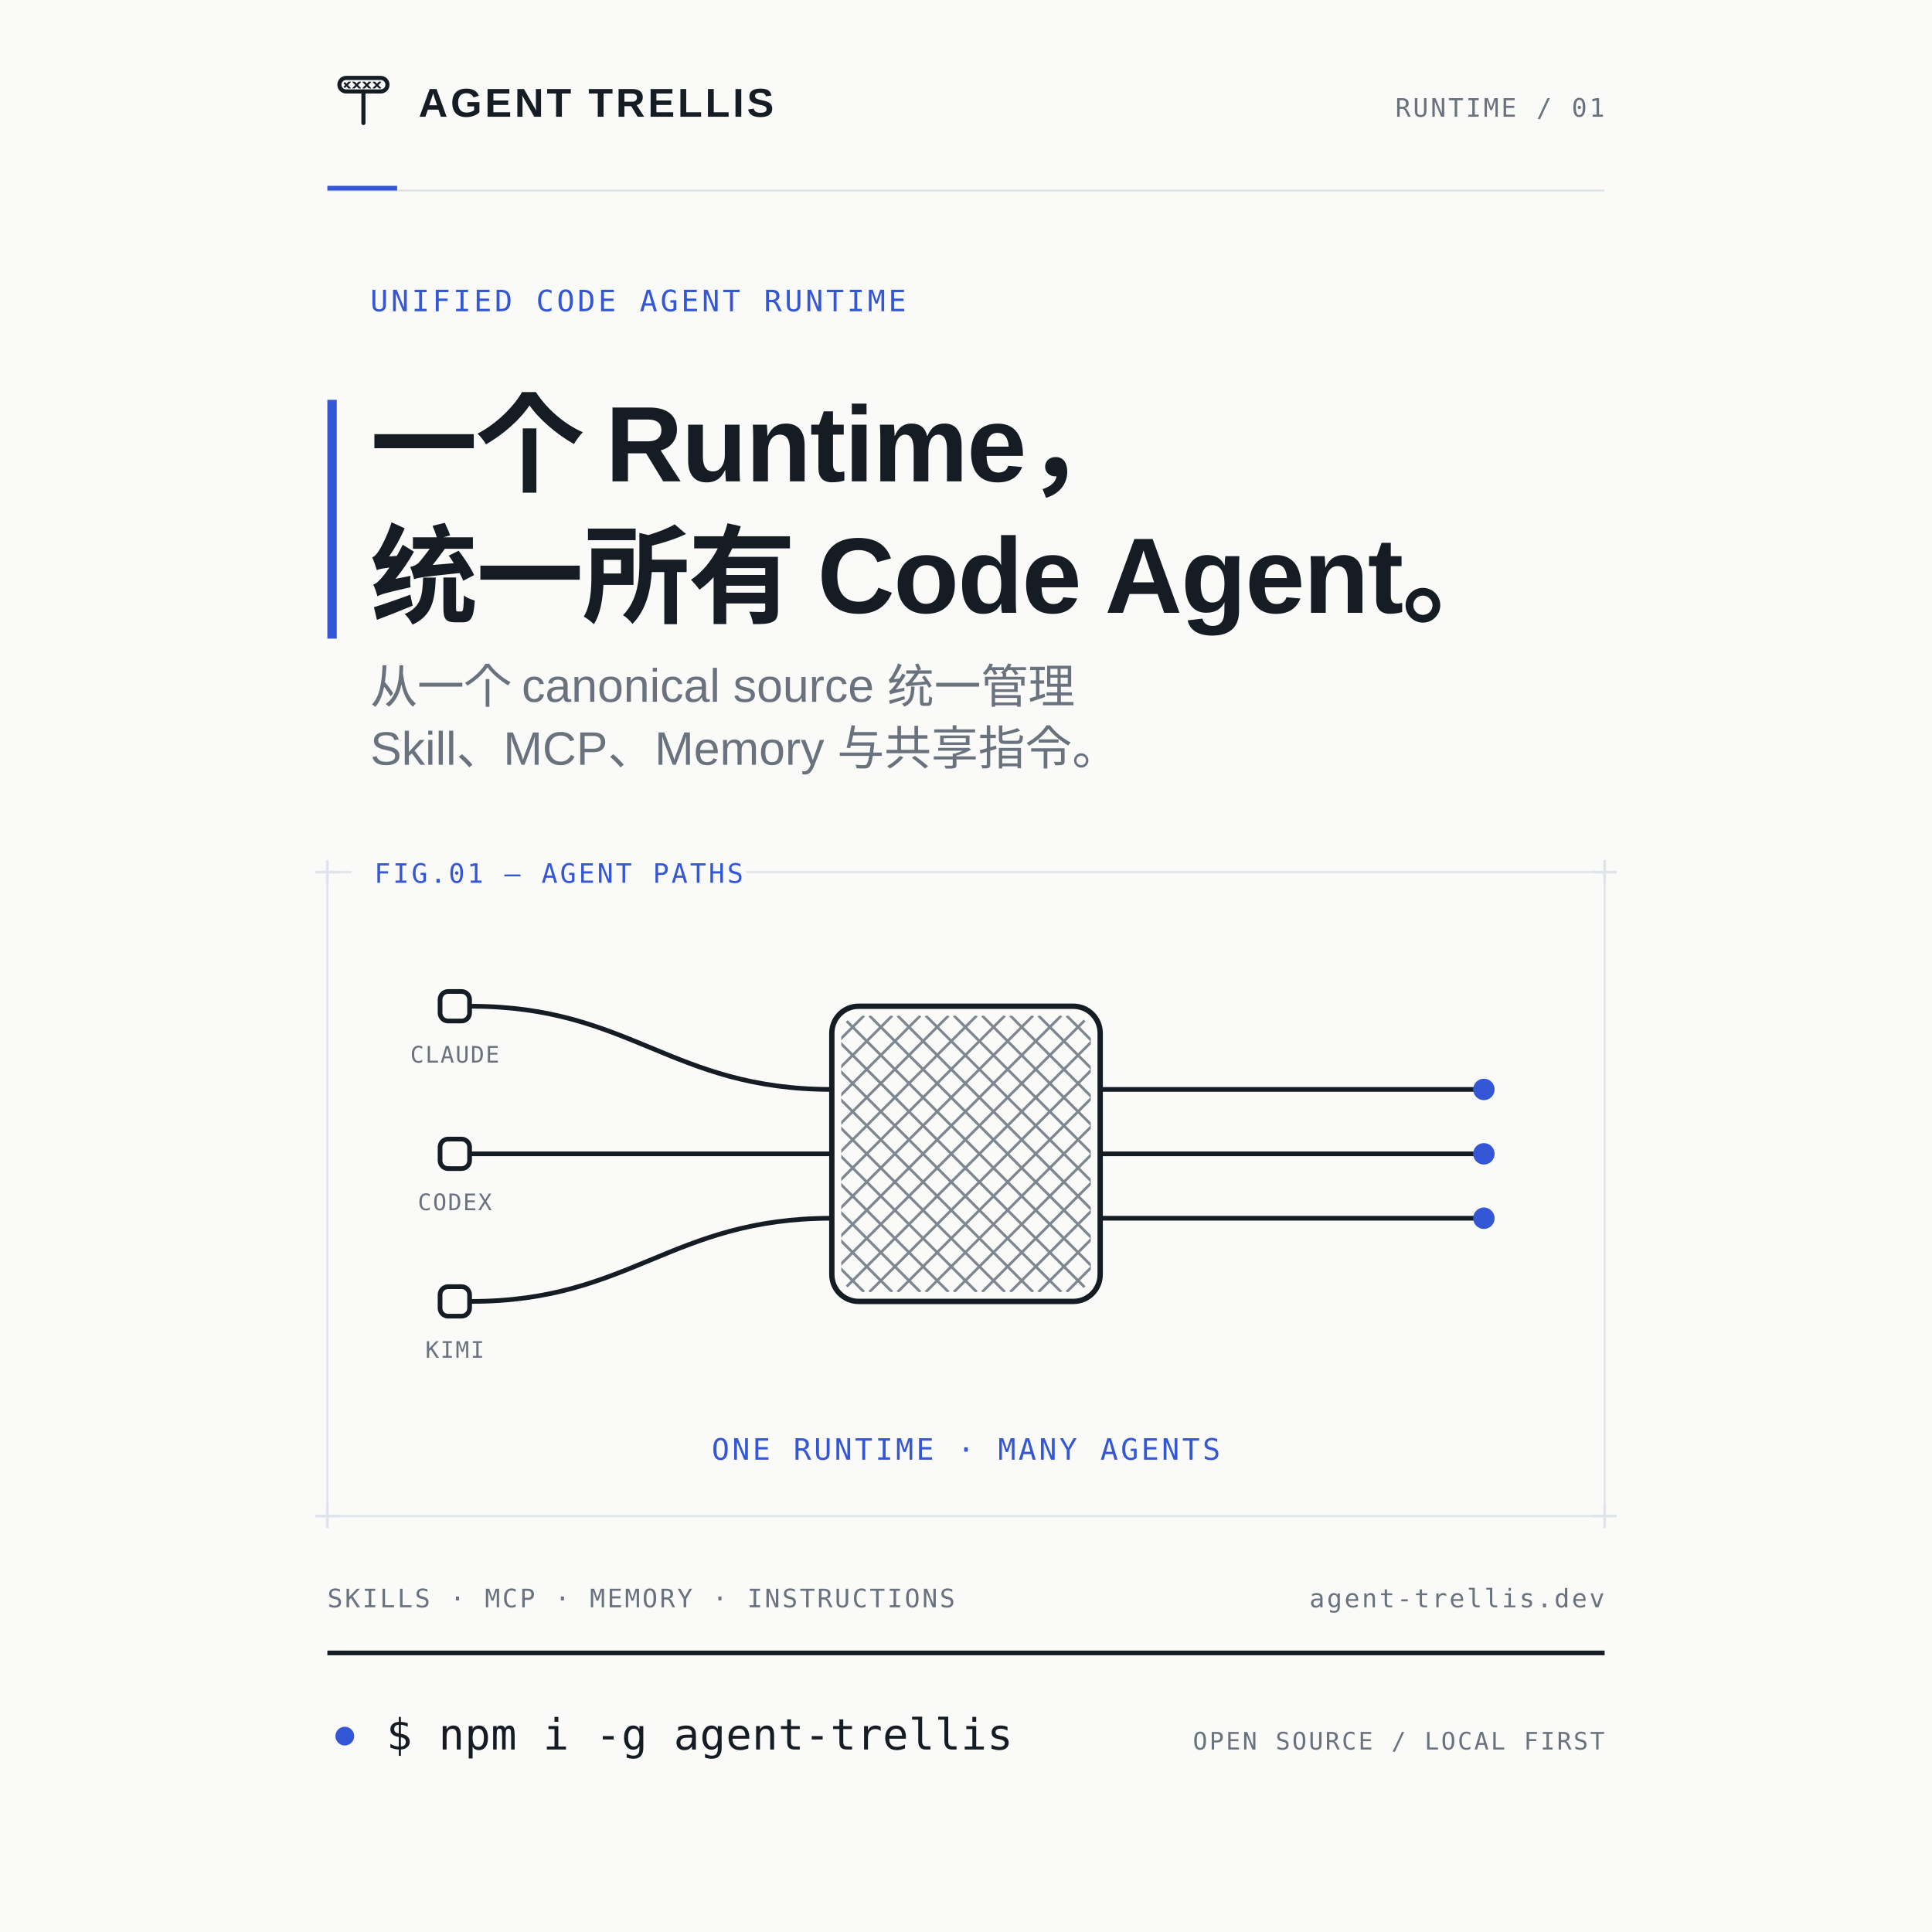
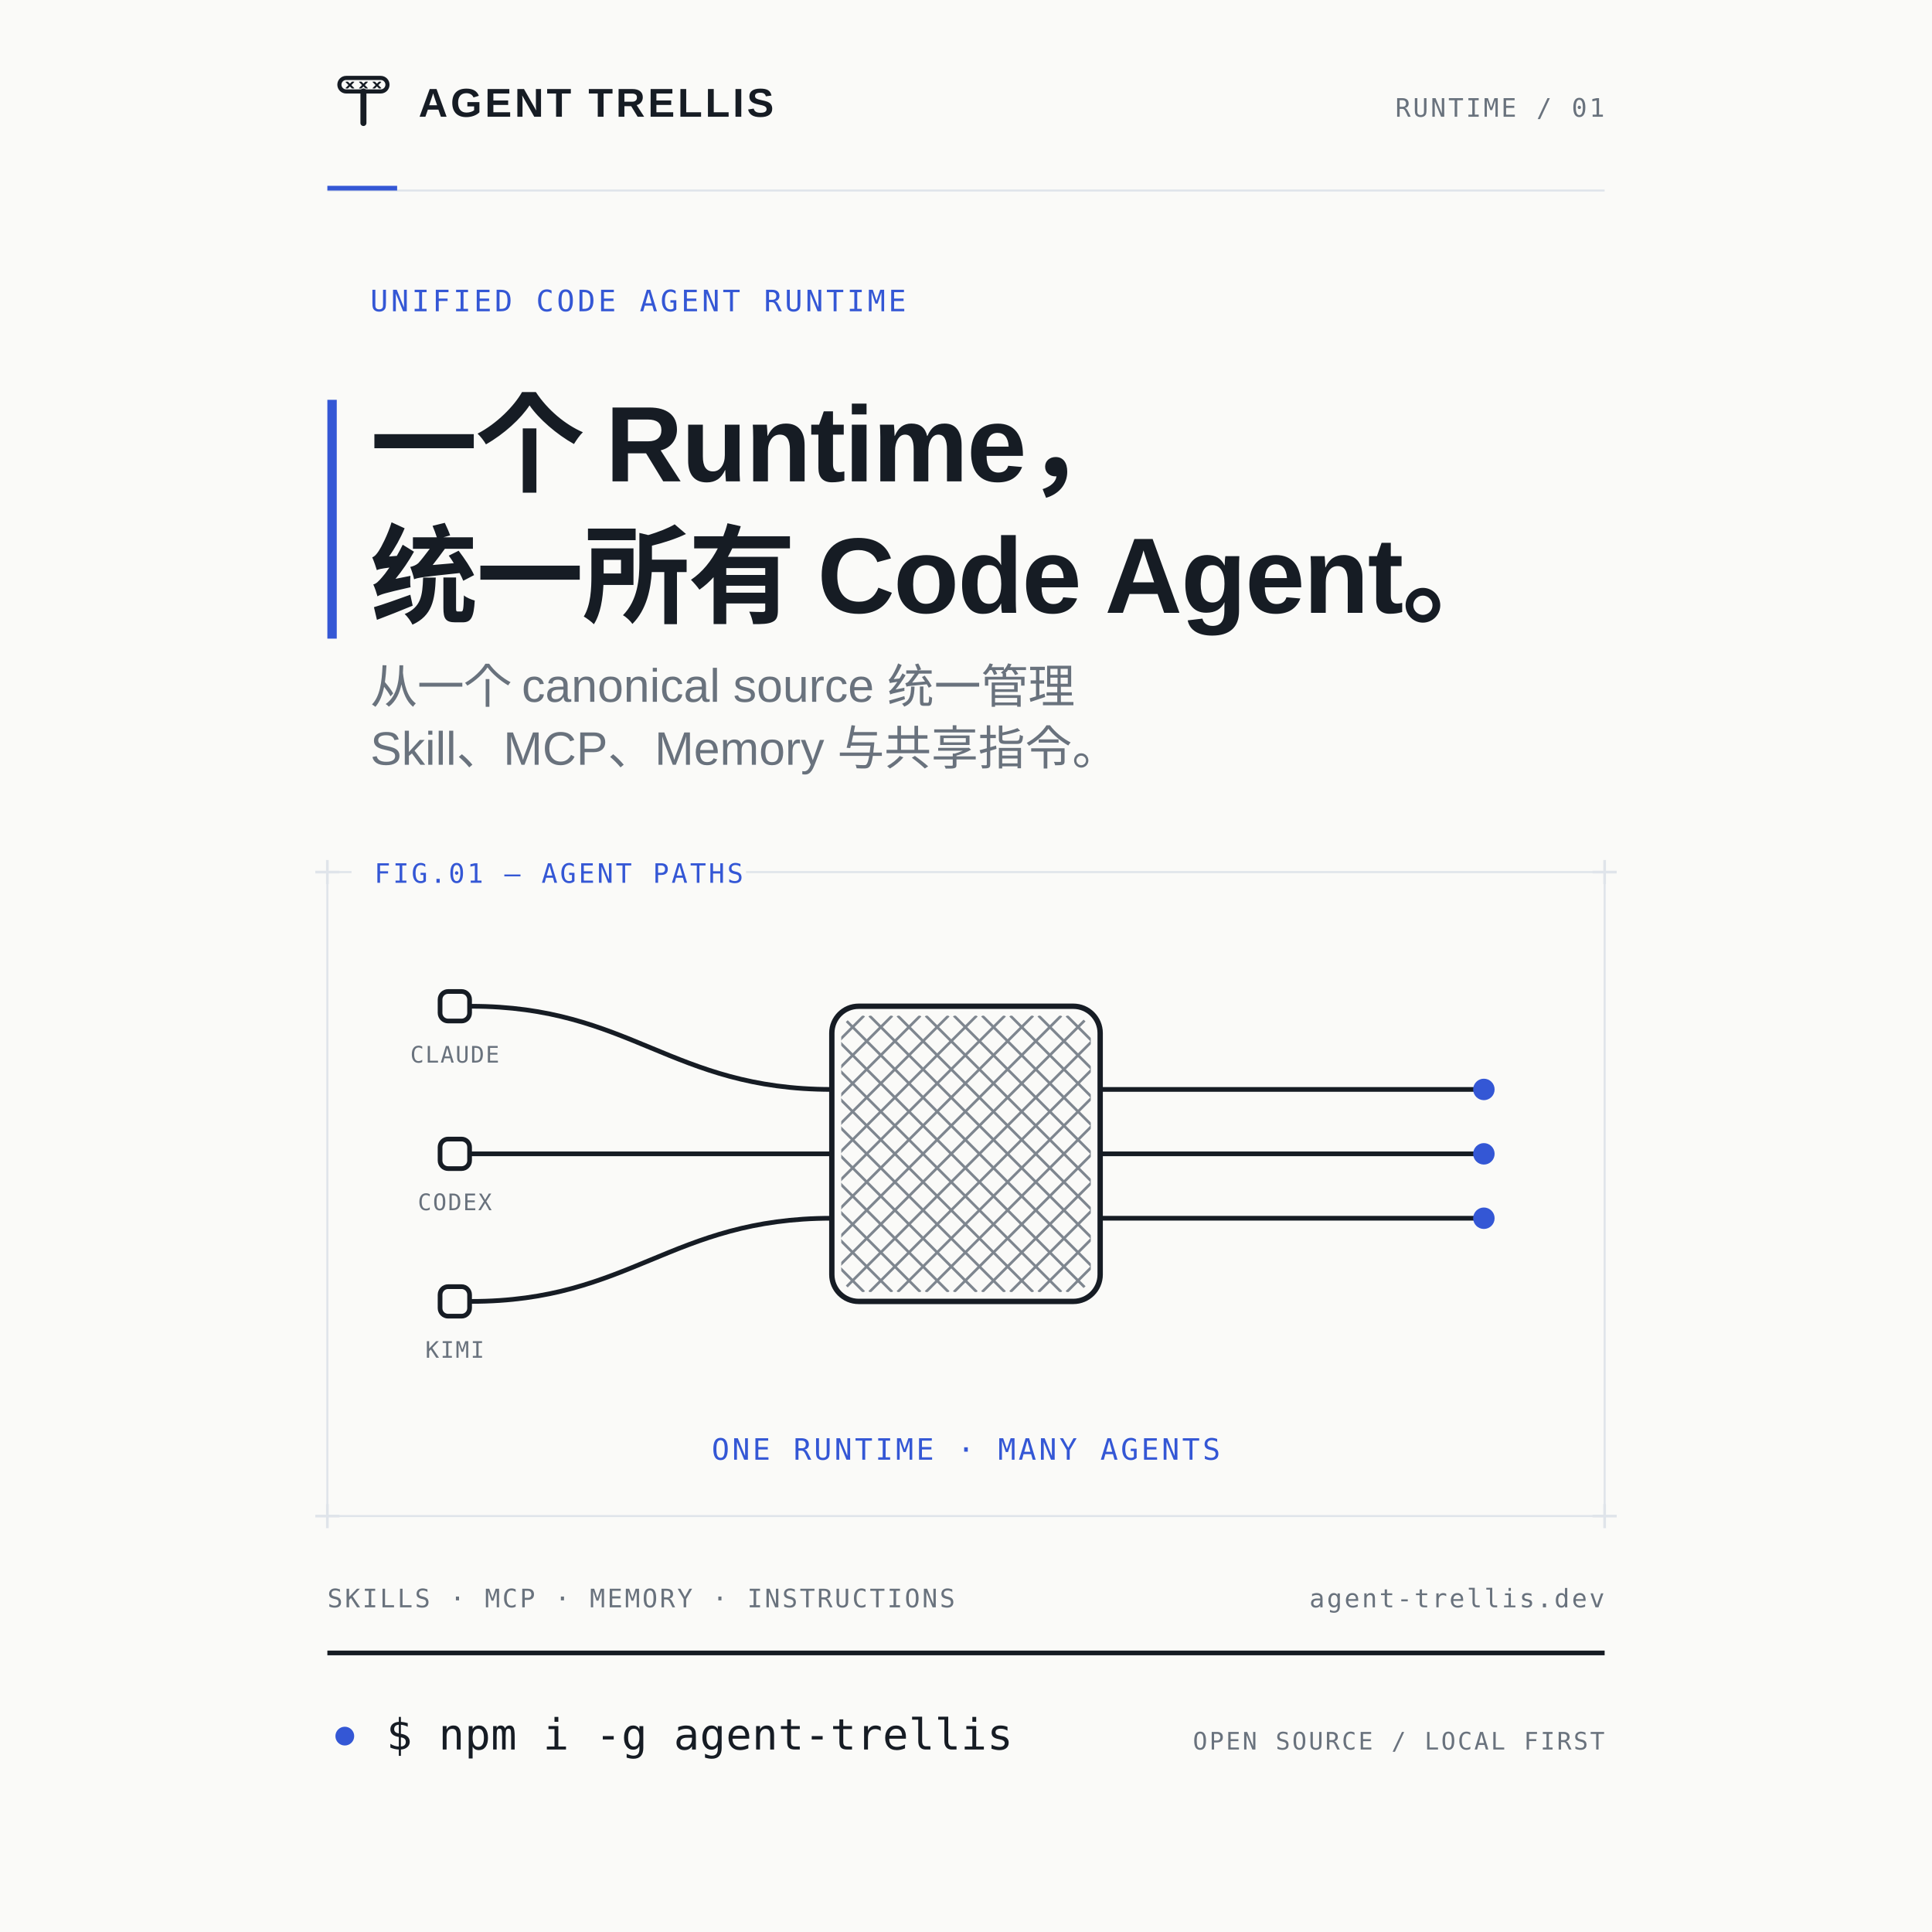
<svg xmlns="http://www.w3.org/2000/svg" width="1440" height="1440" viewBox="0 0 1440 1440">
  <rect width="1440" height="1440" fill="#fafaf8" />
  <g transform="translate(180 0)">
    <g transform="translate(64 48) scale(0.56)" fill="none" stroke="#161c24" stroke-linecap="round">
      <defs>
        <clipPath id="v3-beam-64-48">
          <rect x="21" y="23" width="54" height="9" rx="4.5" />
        </clipPath>
      </defs>
      <rect x="16" y="18" width="64" height="18" rx="9" stroke-width="5.5" />
      <g stroke-width="2.6" clip-path="url(#v3-beam-64-48)">
-         <path d="M-60 32 L-51 23" />
-         <path d="M-60 23 L-51 32" />
+         <path d="M-64.5 32 L-55.5 23" />
+         <path d="M-64.5 23 L-55.5 32" />
        <path d="M-46.5 32 L-37.5 23" />
        <path d="M-46.5 23 L-37.5 32" />
-         <path d="M-33 32 L-24 23" />
-         <path d="M-33 23 L-24 32" />
-         <path d="M-19.5 32 L-10.5 23" />
-         <path d="M-19.5 23 L-10.5 32" />
-         <path d="M-6 32 L3 23" />
-         <path d="M-6 23 L3 32" />
+         <path d="M-28.5 32 L-19.5 23" />
+         <path d="M-28.5 23 L-19.5 32" />
+         <path d="M-10.5 32 L-1.5 23" />
+         <path d="M-10.5 23 L-1.5 32" />
        <path d="M7.5 32 L16.5 23" />
        <path d="M7.5 23 L16.5 32" />
-         <path d="M21 32 L30 23" />
-         <path d="M21 23 L30 32" />
-         <path d="M34.5 32 L43.5 23" />
-         <path d="M34.5 23 L43.5 32" />
-         <path d="M48 32 L57 23" />
-         <path d="M48 23 L57 32" />
+         <path d="M25.5 32 L34.5 23" />
+         <path d="M25.5 23 L34.5 32" />
+         <path d="M43.5 32 L52.5 23" />
+         <path d="M43.5 23 L52.5 32" />
        <path d="M61.5 32 L70.5 23" />
        <path d="M61.5 23 L70.5 32" />
-         <path d="M75 32 L84 23" />
-         <path d="M75 23 L84 32" />
-         <path d="M88.5 32 L97.5 23" />
-         <path d="M88.5 23 L97.5 32" />
-         <path d="M102 32 L111 23" />
-         <path d="M102 23 L111 32" />
+         <path d="M79.5 32 L88.5 23" />
+         <path d="M79.5 23 L88.5 32" />
+         <path d="M97.5 32 L106.5 23" />
+         <path d="M97.5 23 L106.5 32" />
+         <path d="M115.5 32 L124.5 23" />
+         <path d="M115.5 23 L124.5 32" />
      </g>
-       <path d="M48 36 V78" stroke-width="5.5" />
+       <path d="M48 36 V78" stroke-width="8" />
    </g>
    <text x="132" y="87" text-anchor="start" font-family="Helvetica Neue, PingFang SC, Arial, sans-serif" font-size="30" font-weight="700" letter-spacing="2.2" fill="#161c24">AGENT TRELLIS</text>
    <text x="1016" y="87" text-anchor="end" font-family="Menlo, SFMono-Regular, monospace" font-size="19" font-weight="400" letter-spacing="1.7" fill="#69727d">RUNTIME / 01</text>
    <path d="M64 142 H1016" stroke="#dfe4ea" stroke-width="1.5" />
    <rect x="64" y="138.5" width="52" height="3.5" fill="#3457d5" />
    <text x="96" y="232" text-anchor="start" font-family="Menlo, SFMono-Regular, monospace" font-size="22" font-weight="400" letter-spacing="2.2" fill="#3457d5">UNIFIED CODE AGENT RUNTIME</text>
    <rect x="64" y="298" width="7" height="178" fill="#3457d5" />
    <text x="96" y="360" text-anchor="start" font-family="Helvetica Neue, PingFang SC, Arial, sans-serif" font-size="80" font-weight="800" letter-spacing="-1" fill="#161c24">一个 Runtime，</text>
    <text x="96" y="458" text-anchor="start" font-family="Helvetica Neue, PingFang SC, Arial, sans-serif" font-size="80" font-weight="800" letter-spacing="-1" fill="#161c24">统一所有 Code Agent。</text>
    <text x="96" y="524" text-anchor="start" font-family="Helvetica Neue, PingFang SC, Arial, sans-serif" font-size="35" font-weight="450" letter-spacing="0" fill="#69727d">从一个 canonical source 统一管理</text>
    <text x="96" y="570" text-anchor="start" font-family="Helvetica Neue, PingFang SC, Arial, sans-serif" font-size="35" font-weight="450" letter-spacing="0" fill="#69727d">Skill、MCP、Memory 与共享指令。</text>
    <g>
      <rect x="64" y="650" width="952" height="480" fill="none" stroke="#dfe4ea" stroke-width="1.5" />
      <path d="M55 650 H73 M64 641 V659" fill="none" stroke="#dfe4ea" stroke-width="2" />
      <path d="M1007 650 H1025 M1016 641 V659" fill="none" stroke="#dfe4ea" stroke-width="2" />
      <path d="M55 1130 H73 M64 1121 V1139" fill="none" stroke="#dfe4ea" stroke-width="2" />
      <path d="M1007 1130 H1025 M1016 1121 V1139" fill="none" stroke="#dfe4ea" stroke-width="2" />
      <rect x="82" y="628" width="294" height="44" fill="#fafaf8" />
      <text x="99" y="658" text-anchor="start" font-family="Menlo, SFMono-Regular, monospace" font-size="20" font-weight="400" letter-spacing="1.8" fill="#3457d5">FIG.01 — AGENT PATHS</text>
    </g>
    <g transform="translate(0 50)">
      <g>
        <rect x="148" y="689" width="22" height="22" rx="6" fill="none" stroke="#161c24" stroke-width="3.5" />
        <rect x="148" y="799" width="22" height="22" rx="6" fill="none" stroke="#161c24" stroke-width="3.5" />
        <rect x="148" y="909" width="22" height="22" rx="6" fill="none" stroke="#161c24" stroke-width="3.5" />
        <text x="159" y="742" text-anchor="middle" font-family="Menlo, SFMono-Regular, monospace" font-size="17" font-weight="400" letter-spacing="1" fill="#69727d">CLAUDE</text>
        <text x="159" y="852" text-anchor="middle" font-family="Menlo, SFMono-Regular, monospace" font-size="17" font-weight="400" letter-spacing="1" fill="#69727d">CODEX</text>
        <text x="159" y="962" text-anchor="middle" font-family="Menlo, SFMono-Regular, monospace" font-size="17" font-weight="400" letter-spacing="1" fill="#69727d">KIMI</text>
        <g fill="none">
          <defs>
            <clipPath id="d-unified">
              <rect x="447" y="707" width="186" height="206" rx="14" />
            </clipPath>
          </defs>
          <rect x="440" y="700" width="200" height="220" rx="20" stroke="#161c24" stroke-width="4" />
          <g clip-path="url(#d-unified)" stroke="#69727d" stroke-width="2" opacity="0.85">
            <path d="M27 913 L233 707" />
            <path d="M27 707 L233 913" />
            <path d="M48 913 L254 707" />
            <path d="M48 707 L254 913" />
            <path d="M69 913 L275 707" />
            <path d="M69 707 L275 913" />
            <path d="M90 913 L296 707" />
            <path d="M90 707 L296 913" />
            <path d="M111 913 L317 707" />
            <path d="M111 707 L317 913" />
            <path d="M132 913 L338 707" />
            <path d="M132 707 L338 913" />
            <path d="M153 913 L359 707" />
            <path d="M153 707 L359 913" />
            <path d="M174 913 L380 707" />
            <path d="M174 707 L380 913" />
            <path d="M195 913 L401 707" />
            <path d="M195 707 L401 913" />
            <path d="M216 913 L422 707" />
            <path d="M216 707 L422 913" />
            <path d="M237 913 L443 707" />
            <path d="M237 707 L443 913" />
            <path d="M258 913 L464 707" />
            <path d="M258 707 L464 913" />
            <path d="M279 913 L485 707" />
            <path d="M279 707 L485 913" />
            <path d="M300 913 L506 707" />
            <path d="M300 707 L506 913" />
            <path d="M321 913 L527 707" />
            <path d="M321 707 L527 913" />
            <path d="M342 913 L548 707" />
            <path d="M342 707 L548 913" />
            <path d="M363 913 L569 707" />
            <path d="M363 707 L569 913" />
            <path d="M384 913 L590 707" />
            <path d="M384 707 L590 913" />
            <path d="M405 913 L611 707" />
            <path d="M405 707 L611 913" />
            <path d="M426 913 L632 707" />
            <path d="M426 707 L632 913" />
            <path d="M447 913 L653 707" />
            <path d="M447 707 L653 913" />
            <path d="M468 913 L674 707" />
            <path d="M468 707 L674 913" />
            <path d="M489 913 L695 707" />
            <path d="M489 707 L695 913" />
            <path d="M510 913 L716 707" />
            <path d="M510 707 L716 913" />
            <path d="M531 913 L737 707" />
            <path d="M531 707 L737 913" />
            <path d="M552 913 L758 707" />
            <path d="M552 707 L758 913" />
            <path d="M573 913 L779 707" />
            <path d="M573 707 L779 913" />
            <path d="M594 913 L800 707" />
            <path d="M594 707 L800 913" />
            <path d="M615 913 L821 707" />
            <path d="M615 707 L821 913" />
            <path d="M636 913 L842 707" />
            <path d="M636 707 L842 913" />
            <path d="M657 913 L863 707" />
            <path d="M657 707 L863 913" />
            <path d="M678 913 L884 707" />
            <path d="M678 707 L884 913" />
            <path d="M699 913 L905 707" />
            <path d="M699 707 L905 913" />
            <path d="M720 913 L926 707" />
            <path d="M720 707 L926 913" />
            <path d="M741 913 L947 707" />
            <path d="M741 707 L947 913" />
            <path d="M762 913 L968 707" />
            <path d="M762 707 L968 913" />
            <path d="M783 913 L989 707" />
            <path d="M783 707 L989 913" />
            <path d="M804 913 L1010 707" />
            <path d="M804 707 L1010 913" />
            <path d="M825 913 L1031 707" />
            <path d="M825 707 L1031 913" />
            <path d="M846 913 L1052 707" />
            <path d="M846 707 L1052 913" />
            <path d="M867 913 L1073 707" />
            <path d="M867 707 L1073 913" />
          </g>
        </g>
        <g fill="none" stroke="#161c24" stroke-width="3.5">
          <path d="M171 700 C 290 700 320 762 440 762" />
          <path d="M171 810 H440" />
          <path d="M171 920 C 290 920 320 858 440 858" />
          <path d="M640 762 H920 M640 810 H920 M640 858 H920" />
        </g>
        <g fill="#3457d5">
          <circle cx="926" cy="762" r="8" />
          <circle cx="926" cy="810" r="8" />
          <circle cx="926" cy="858" r="8" />
        </g>
      </g>
    </g>
    <text x="540" y="1088" text-anchor="middle" font-family="Menlo, SFMono-Regular, monospace" font-size="22" font-weight="400" letter-spacing="2" fill="#3457d5">ONE RUNTIME · MANY AGENTS</text>
    <text x="64" y="1198" text-anchor="start" font-family="Menlo, SFMono-Regular, monospace" font-size="19" font-weight="400" letter-spacing="1.6" fill="#69727d">SKILLS · MCP · MEMORY · INSTRUCTIONS</text>
    <text x="1016" y="1198" text-anchor="end" font-family="Menlo, SFMono-Regular, monospace" font-size="19" font-weight="400" letter-spacing="1.6" fill="#69727d">agent-trellis.dev</text>
    <path d="M64 1232 H1016" stroke="#161c24" stroke-width="3.5" />
    <circle cx="77" cy="1294" r="7" fill="#3457d5" />
    <text x="108" y="1304" text-anchor="start" font-family="Menlo, SFMono-Regular, monospace" font-size="32" font-weight="500" letter-spacing="0.2" fill="#161c24">$ npm i -g agent-trellis</text>
    <text x="1016" y="1304" text-anchor="end" font-family="Menlo, SFMono-Regular, monospace" font-size="18" font-weight="400" letter-spacing="1.5" fill="#69727d">OPEN SOURCE / LOCAL FIRST</text>
  </g>
</svg>
